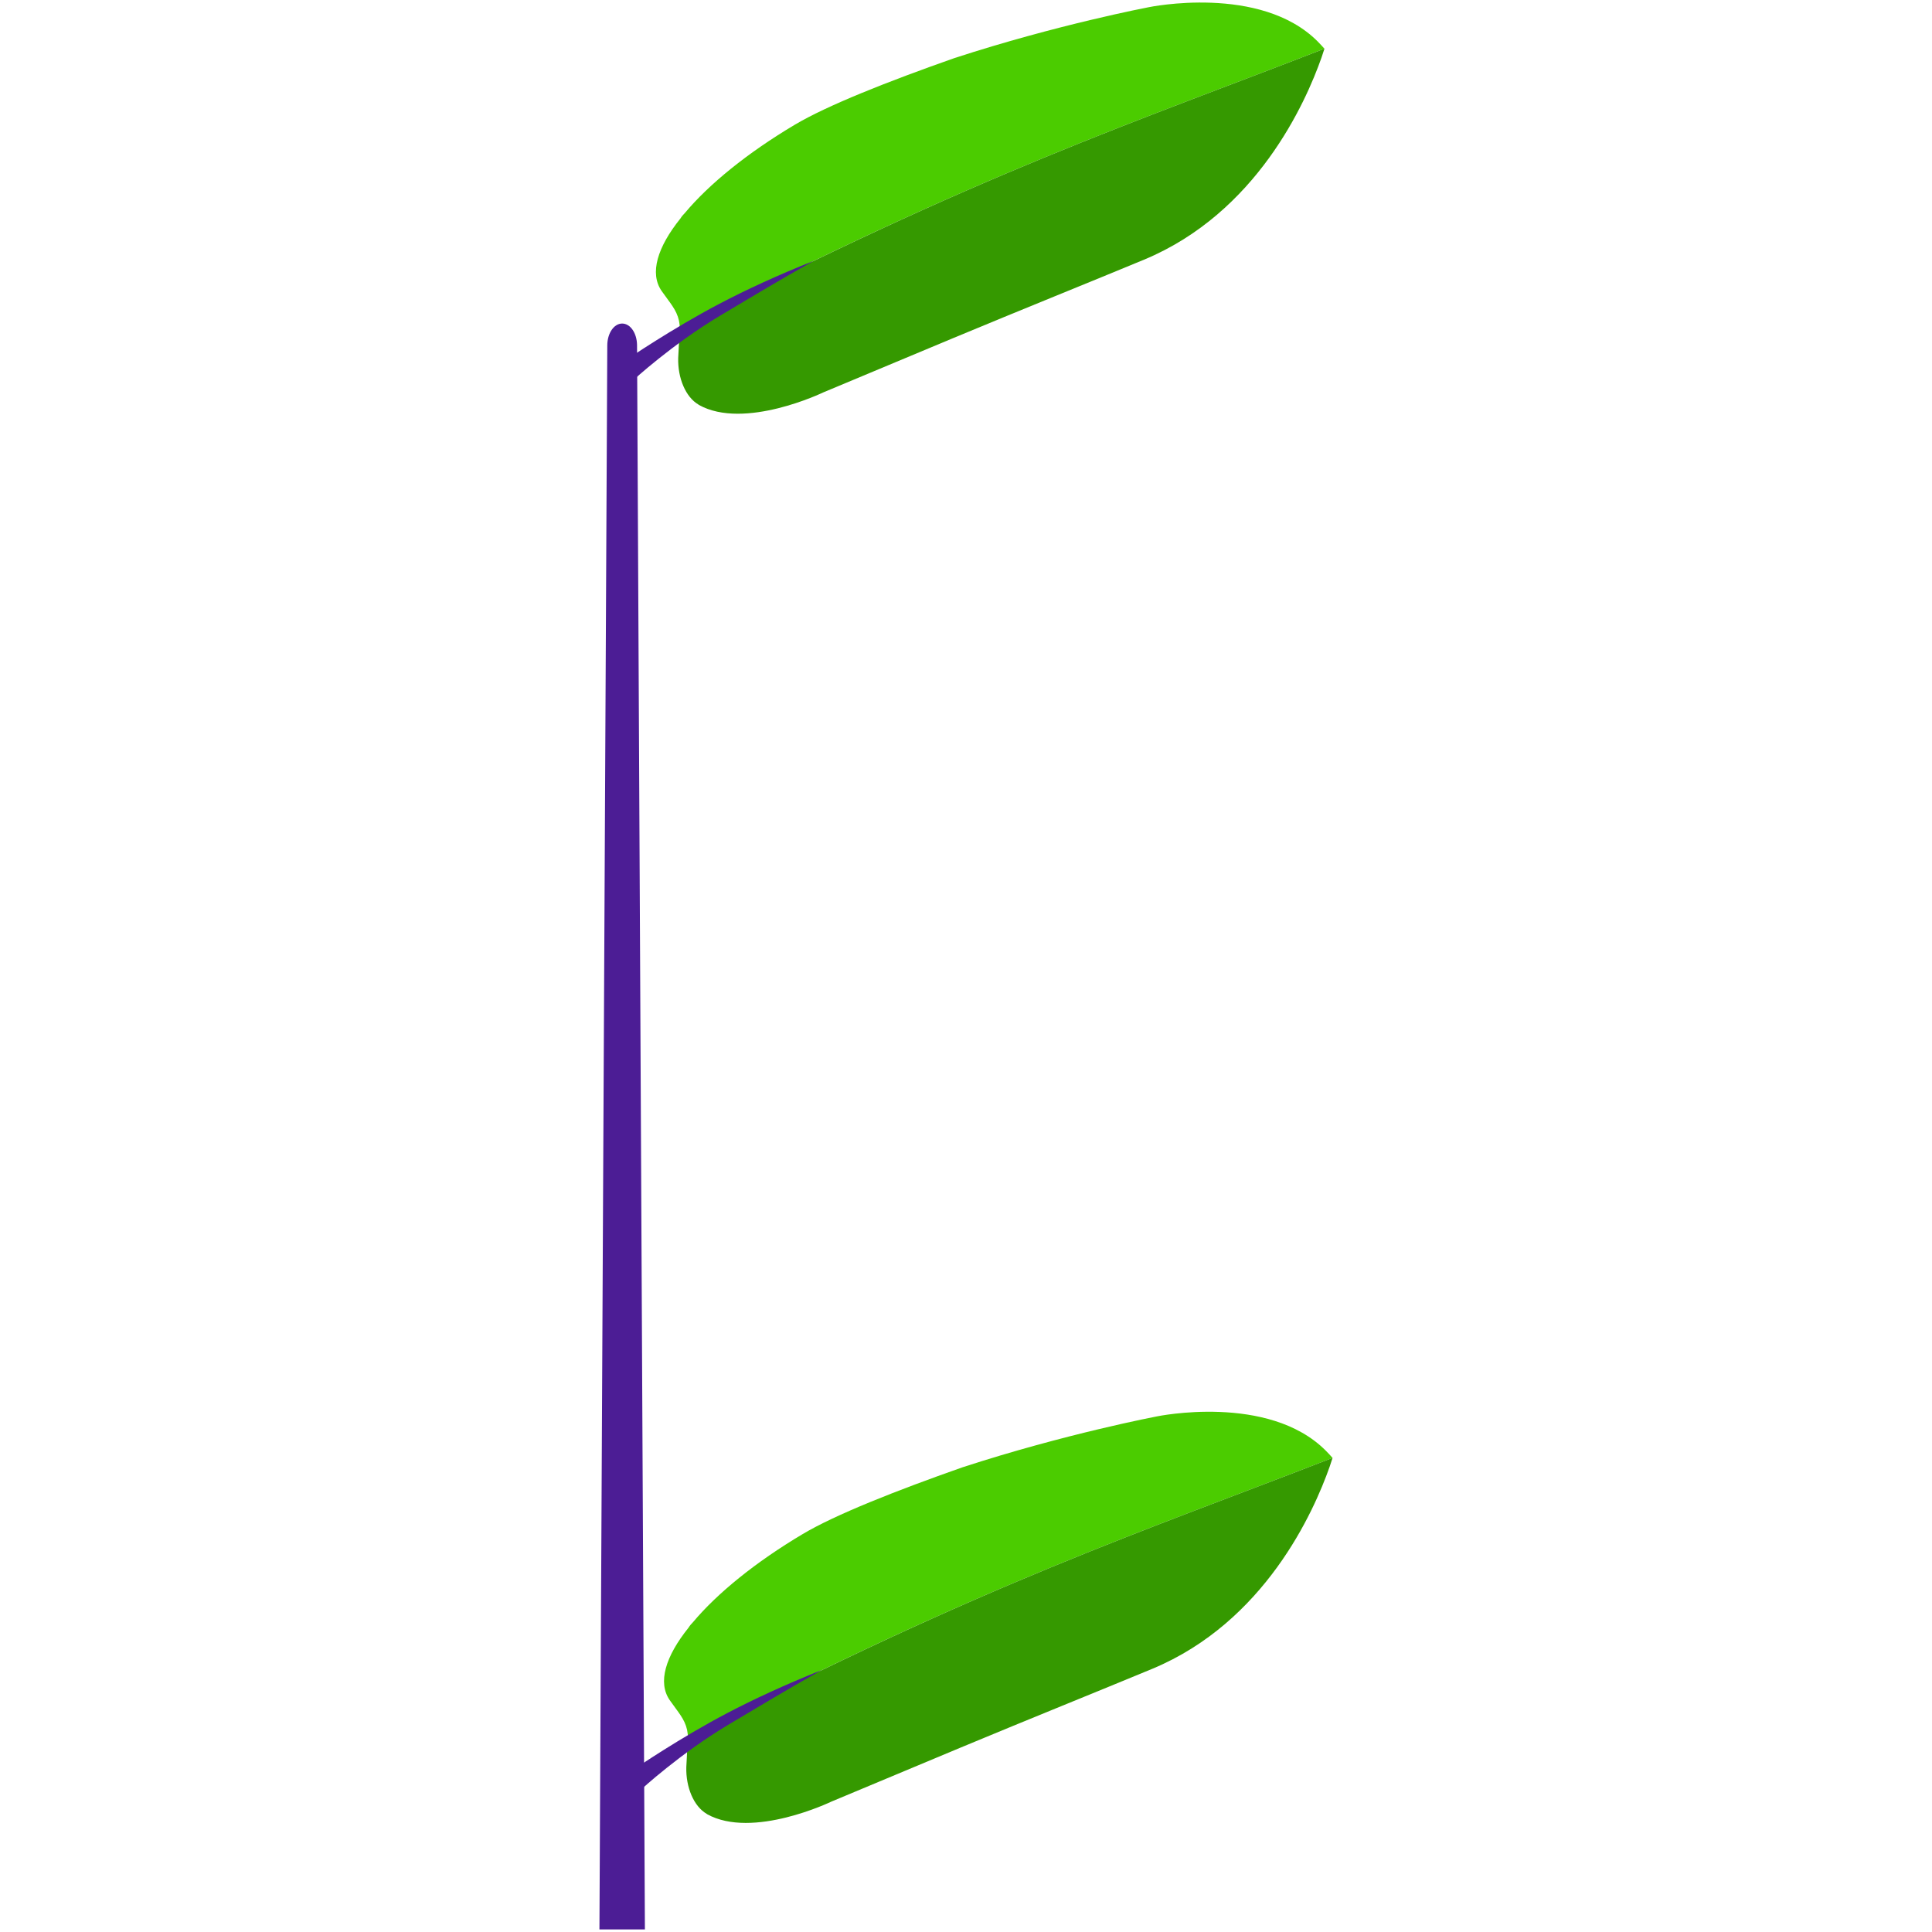
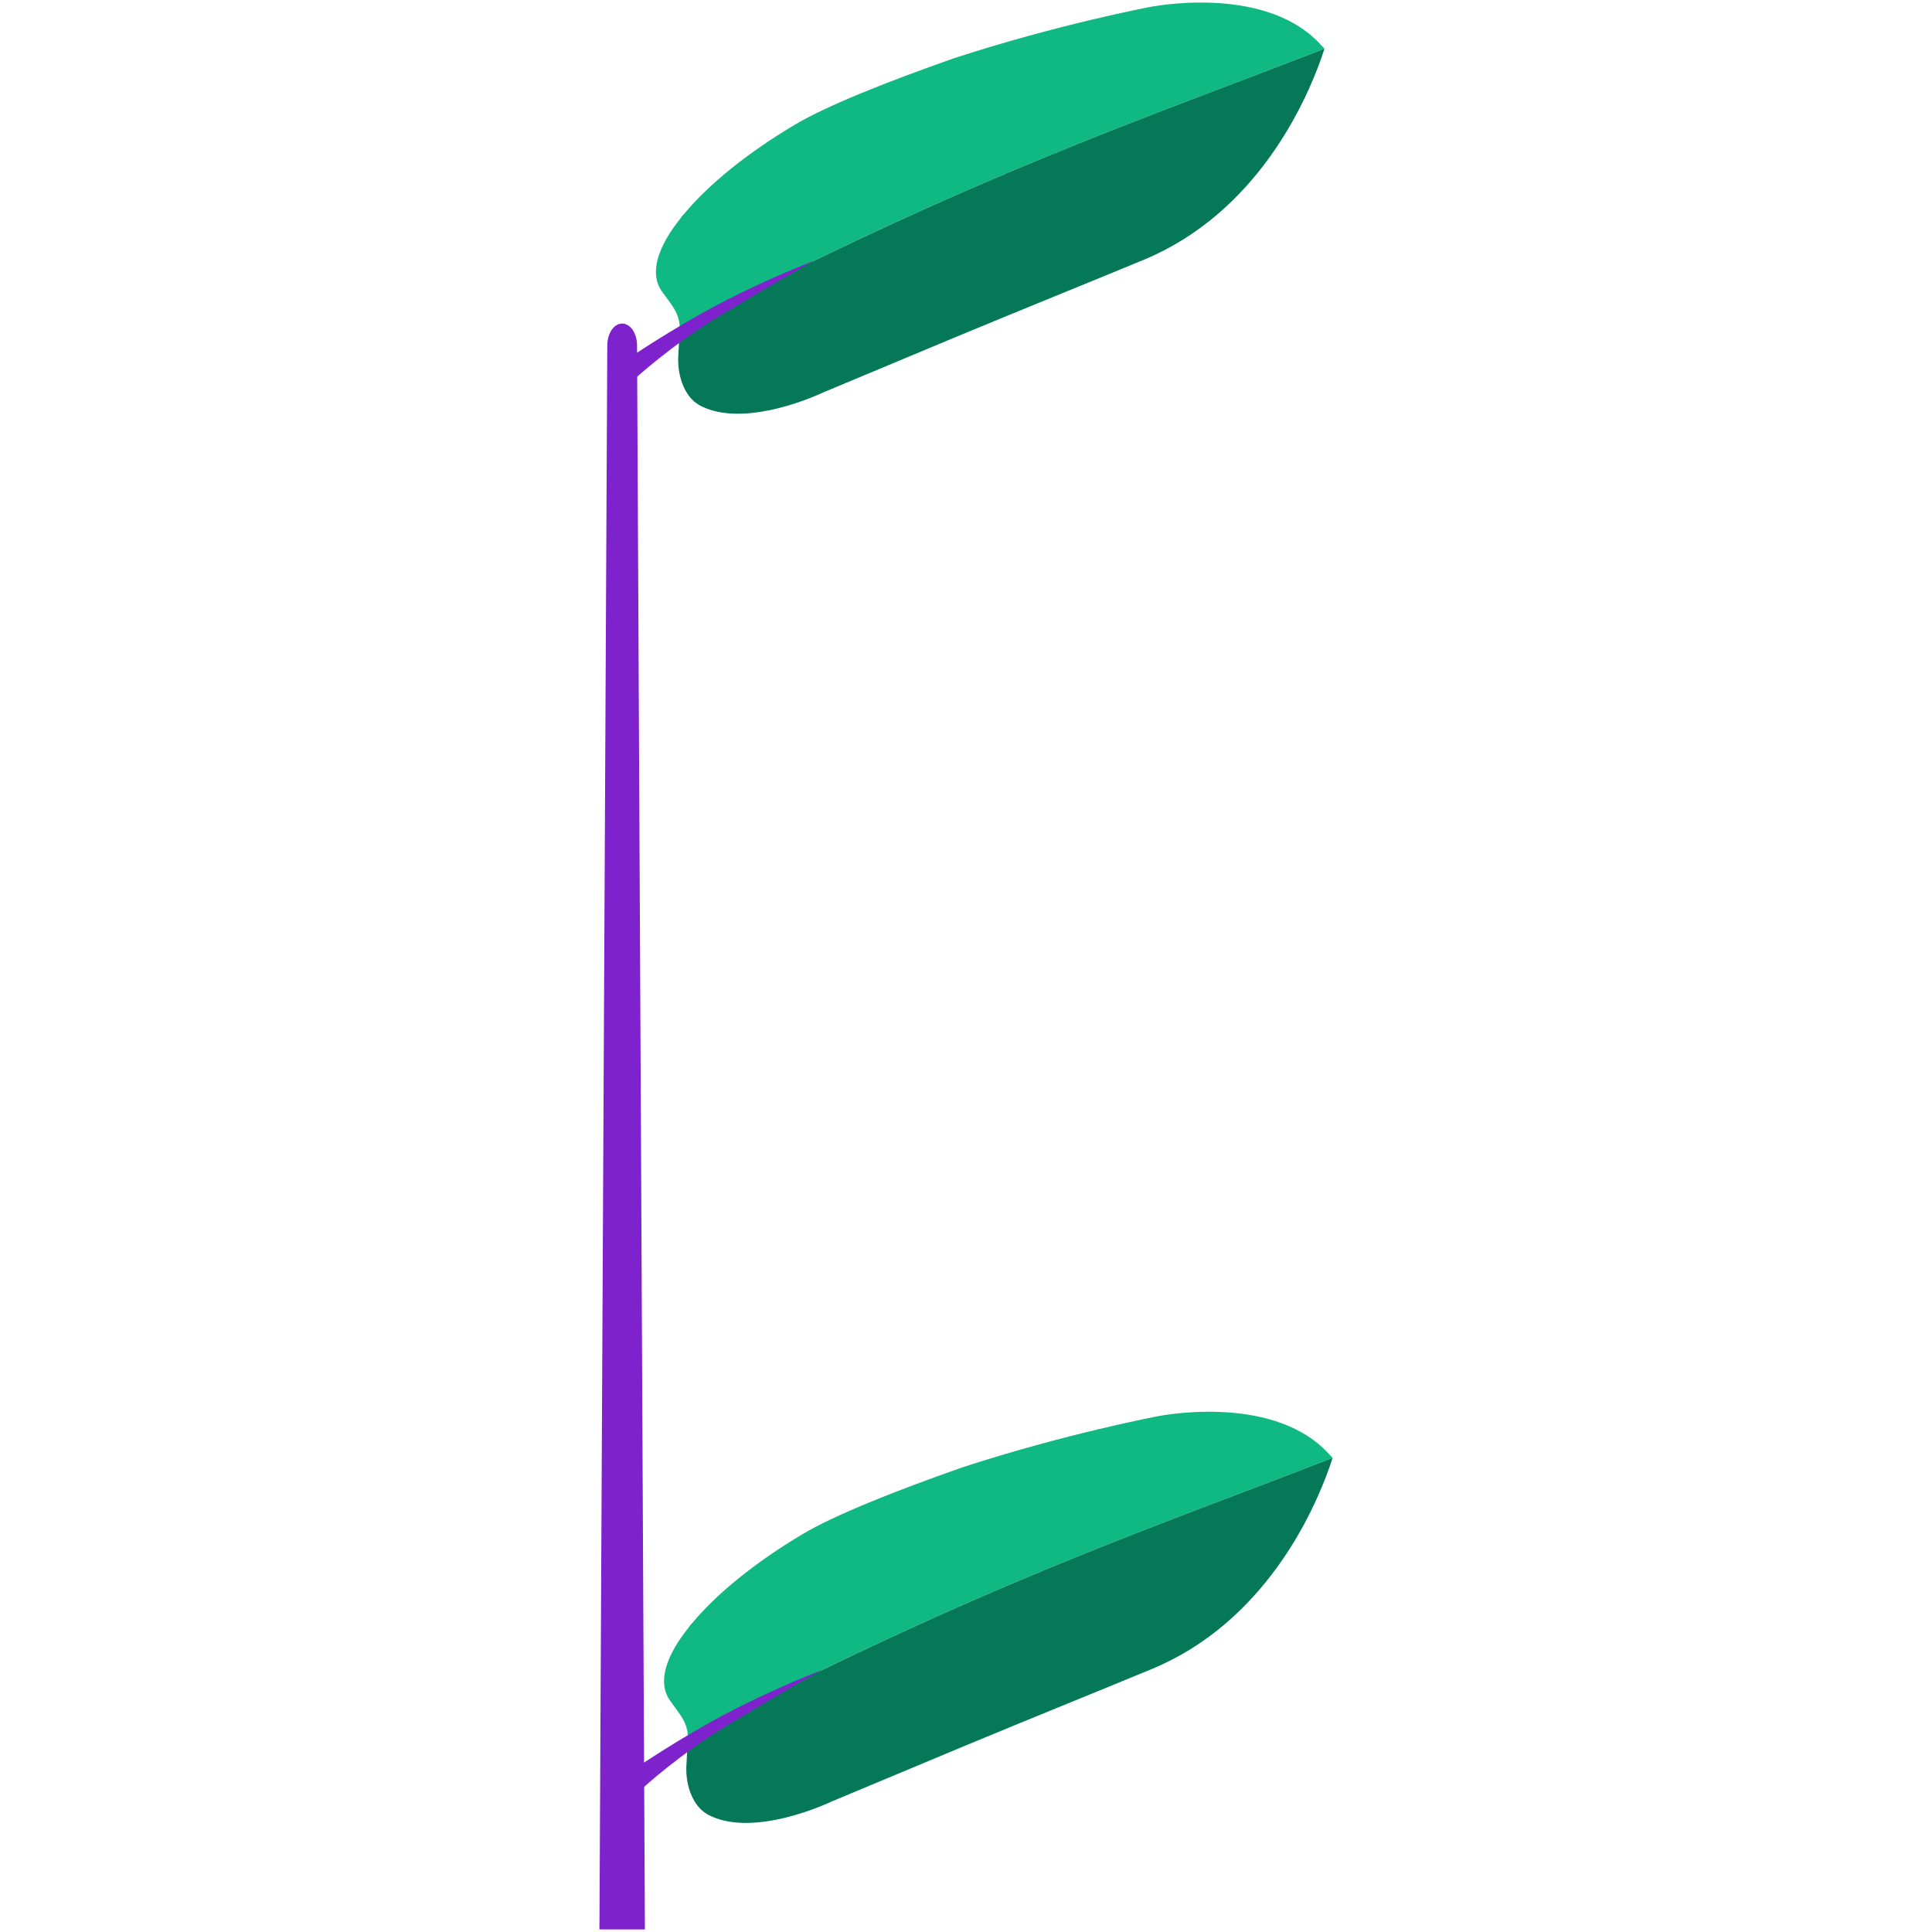
<svg xmlns="http://www.w3.org/2000/svg" version="1.1" id="Layer_1" x="0px" y="0px" viewBox="0 0 3000 3000" style="enable-background:new 0 0 3000 3000;" xml:space="preserve">
  <style type="text/css">
- 	.st0{fill:#4C1D95;}
- 	.st1{fill:#4BCC00;}
- 	.st2{fill:#359900;}
+ 	.st0{fill:#7e22ce;}
+ 	.st1{fill:#10b981;}
+ 	.st2{fill:#047857;}
</style>
  <g>
    <path class="st0" d="M1001.4,2996h-70.6L943,535.9c0.2-18.6,10.4-33.5,23.1-33.5s22.9,14.9,23.1,33.5L1001.4,2996z" />
    <g>
      <path class="st1" d="M2056.6,75.6c-287.1,111.8-541.1,195-1000.8,433.9c-0.4-4.2-0.8-8.1-1.5-11.6c-3.9-17.3-13.9-27.4-27-46.2    c-18.9-27.4-6.6-67.8,29.3-112.5c1.9-3.1,4.2-5.8,6.9-8.5c37.4-44.7,97.1-93.3,170.3-136.8c50.5-30.1,144.9-67.4,248.2-103.7    c159.5-52,301.7-79,301.7-79s173.4-36.2,262.4,53.2C2049.6,67.9,2053.1,71.8,2056.6,75.6z" />
      <path class="st2" d="M2056.6,75.6c-1.2,3.9-2.7,8.5-4.6,13.9c-24.7,70.1-100.6,240.9-275.5,313.7    c-81.7,33.9-190.8,77.8-296.4,121.8c-115.6,48.2-201.9,84.4-201.9,84.4s-122.2,59-193.1,19.3c0-0.4-0.4-0.4-0.4-0.4    c-20-11.6-32.4-41.2-31.6-72.4c0.4-8.9,1.2-20.4,1.5-30.1c0.8-7.7,1.2-13.9,1.2-16.2C1515.5,270.6,1769.5,187.4,2056.6,75.6z" />
      <path class="st0" d="M1116.6,472c-72.8,38.2-141.4,85-141.4,85l7.9,33.5c0,0,60.6-55.8,134.5-100c37.9-22.5,88.2-53,145.8-85.4    C1206.9,427.5,1156.6,450.9,1116.6,472z" />
    </g>
    <g>
      <path class="st1" d="M2069.2,2263.8c-287.1,111.8-541.1,195-1000.8,433.9c-0.4-4.2-0.8-8.1-1.5-11.6c-3.9-17.3-13.9-27.4-27-46.2    c-18.9-27.4-6.6-67.8,29.3-112.5c1.9-3.1,4.2-5.8,6.9-8.5c37.4-44.7,97.1-93.3,170.3-136.8c50.5-30.1,144.9-67.4,248.2-103.7    c159.5-52,301.7-79,301.7-79s173.4-36.2,262.4,53.2C2062.2,2256.1,2065.7,2259.9,2069.2,2263.8z" />
      <path class="st2" d="M2069.2,2263.8c-1.2,3.9-2.7,8.5-4.6,13.9c-24.7,70.1-100.6,240.9-275.5,313.7    c-81.7,33.9-190.8,77.8-296.4,121.8c-115.6,48.2-201.9,84.4-201.9,84.4s-122.2,59-193.1,19.3c0-0.4-0.4-0.4-0.4-0.4    c-20-11.6-32.4-41.2-31.6-72.4c0.4-8.9,1.2-20.4,1.5-30.1c0.8-7.7,1.2-13.9,1.2-16.2C1528.1,2458.8,1782.1,2375.6,2069.2,2263.8z" />
      <path class="st0" d="M1129.2,2660.1c-72.8,38.2-141.4,85-141.4,85l7.9,33.5c0,0,60.6-55.8,134.5-100c37.9-22.5,88.2-53,145.8-85.4    C1219.5,2615.7,1169.2,2639.1,1129.2,2660.1z" />
    </g>
  </g>
</svg>
